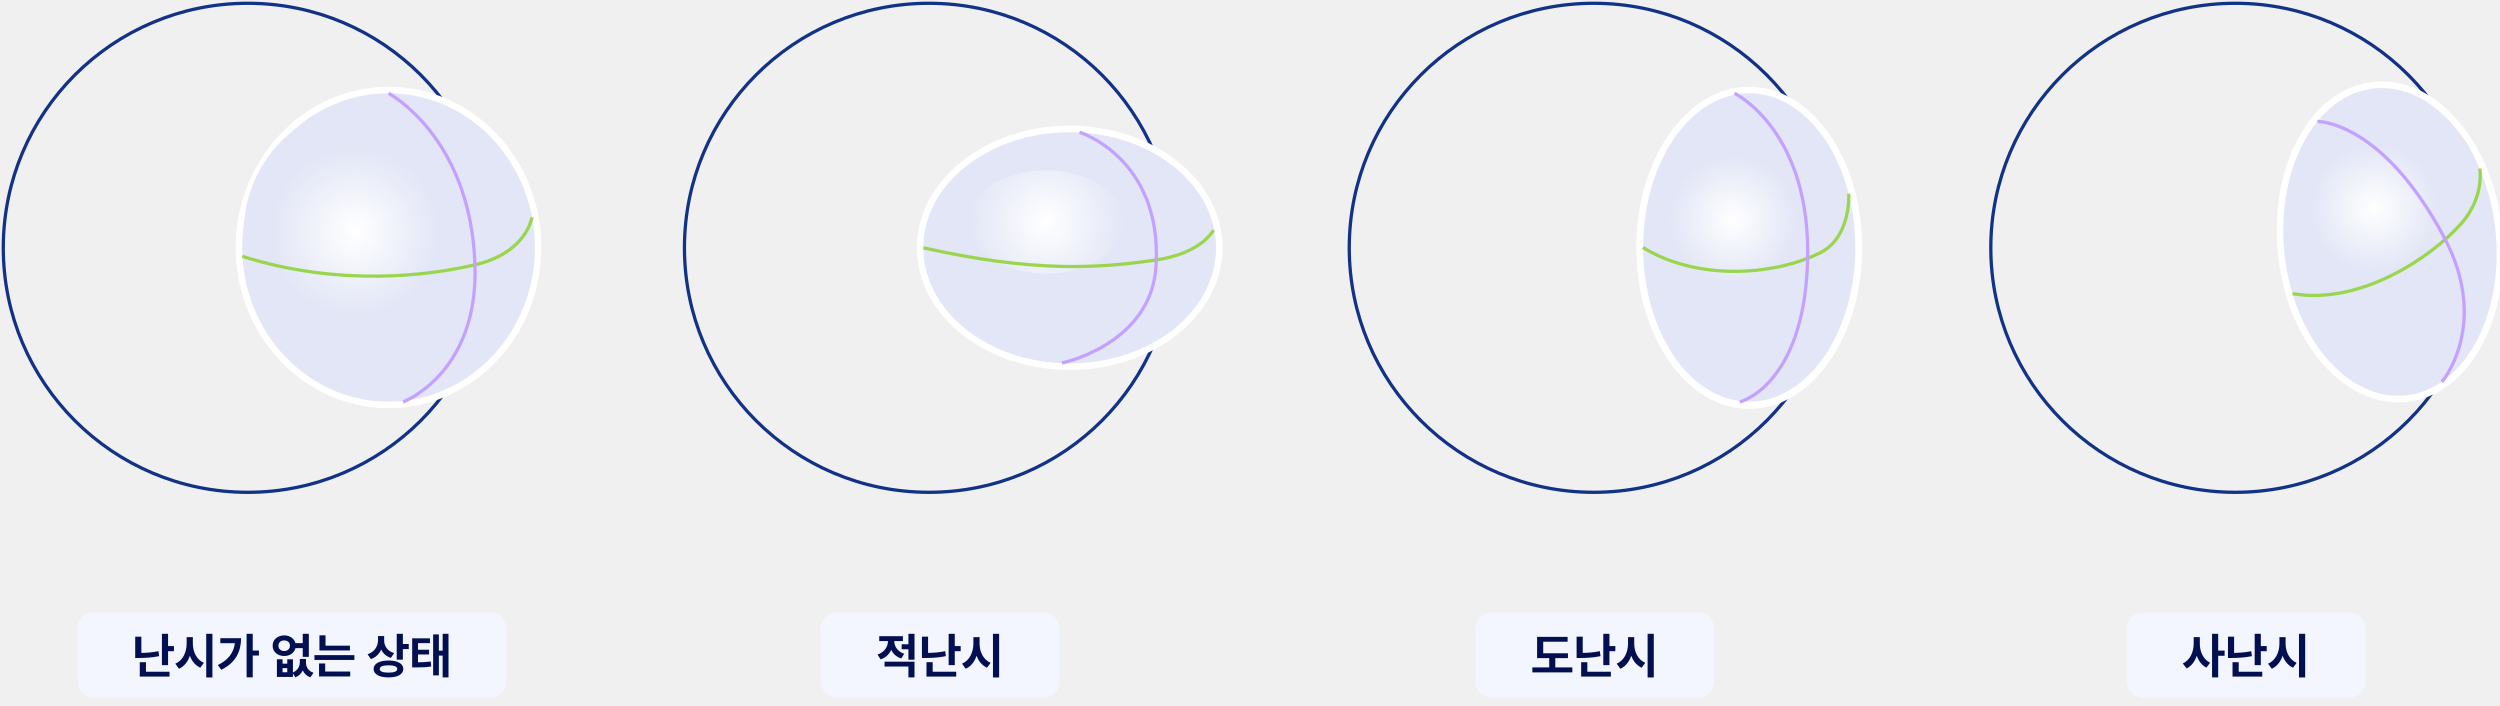
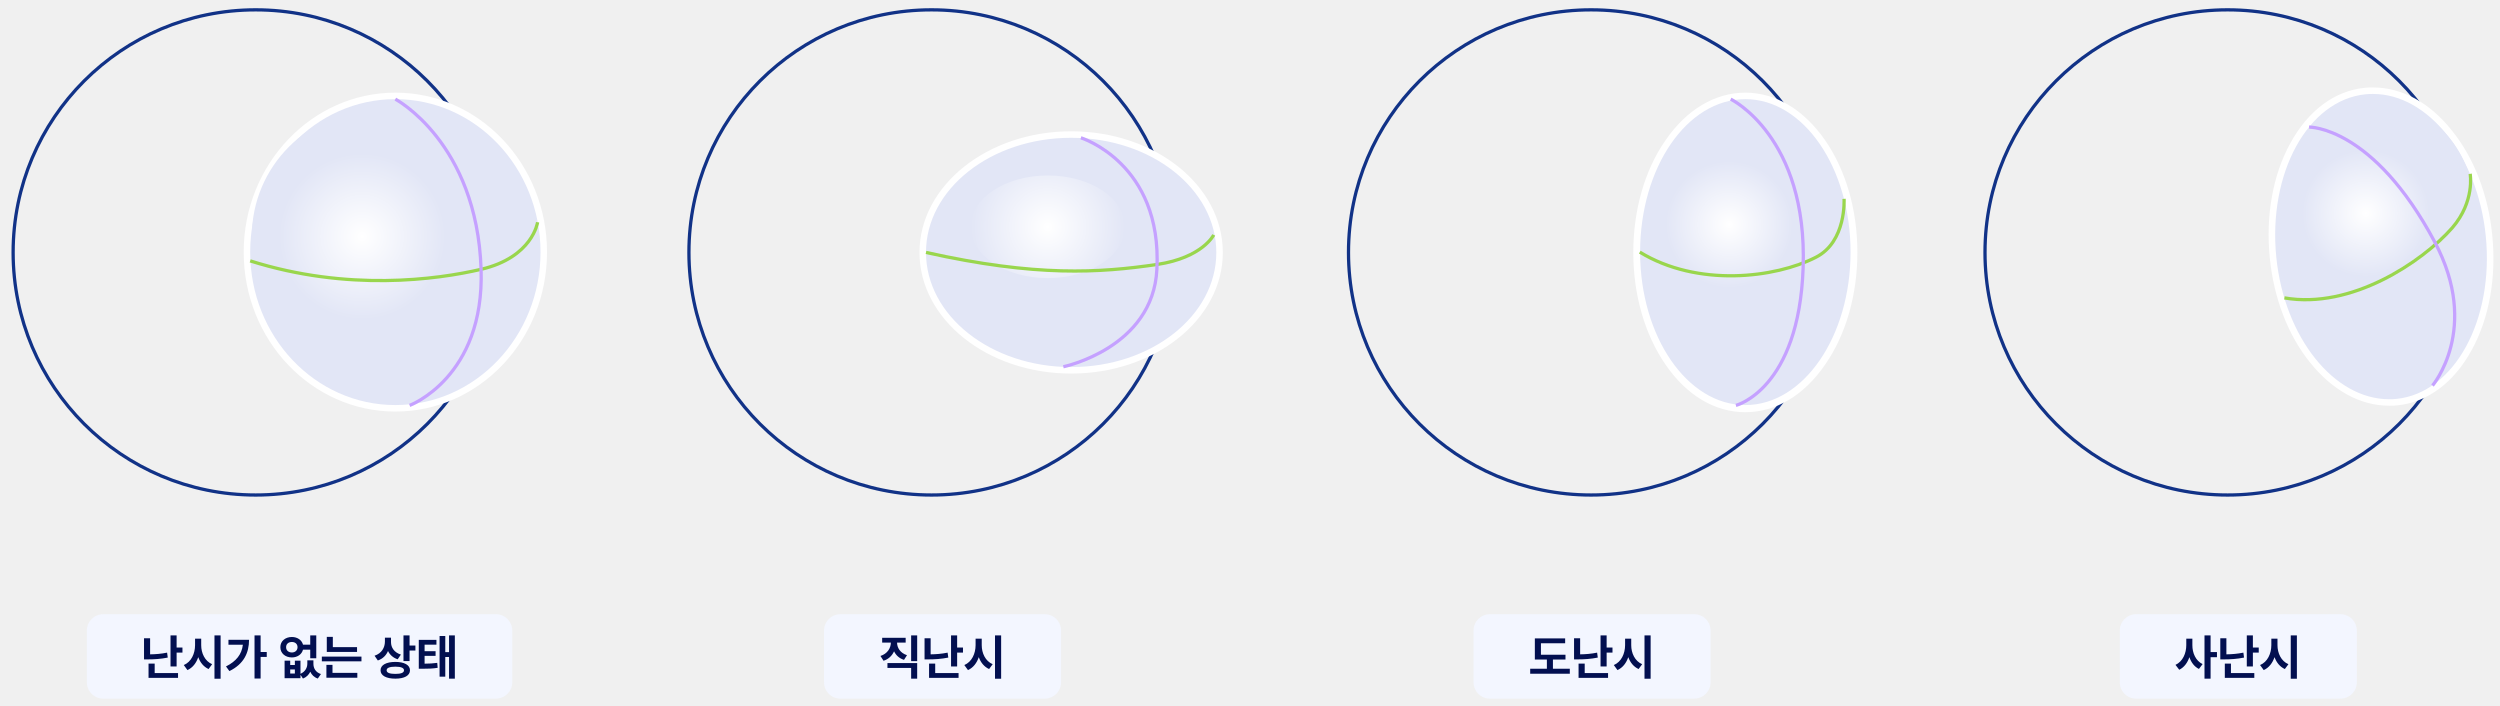
<svg xmlns="http://www.w3.org/2000/svg" width="762px" height="215px" viewBox="0 0 762 215" version="1.1">
  <defs>
    <radialGradient cx="49.96%" cy="49.94%" fx="49.96%" fy="49.94%" r="50.072%" gradientTransform="translate(0.499597,0.499396),scale(1,0.871345),rotate(180),translate(-0.499597,-0.499396)" id="radialGradient-1">
      <stop stop-color="#E2E6F6" offset="0%" />
      <stop stop-color="#E2E6F6" offset="58.12%" />
      <stop stop-color="#E2E6F6" offset="100%" />
    </radialGradient>
    <radialGradient cx="49.847%" cy="49.908%" fx="49.847%" fy="49.908%" r="49.977%" gradientTransform="translate(0.498469,0.499082),scale(1,0.871111),rotate(180),translate(-0.498469,-0.499082)" id="radialGradient-2">
      <stop stop-color="#FFFFFF" offset="0%" />
      <stop stop-color="#FFFFFF" stop-opacity="0" offset="100%" />
    </radialGradient>
    <radialGradient cx="49.953%" cy="50.021%" fx="49.953%" fy="50.021%" r="50.072%" gradientTransform="translate(0.49953,0.500211),scale(1,0.871345),rotate(180),translate(-0.49953,-0.500211)" id="radialGradient-3">
      <stop stop-color="#E2E6F6" offset="0%" />
      <stop stop-color="#E2E6F6" offset="58.12%" />
      <stop stop-color="#E2E6F6" offset="100%" />
    </radialGradient>
    <radialGradient cx="49.837%" cy="50.032%" fx="49.837%" fy="50.032%" r="49.977%" gradientTransform="translate(0.498367,0.50032),scale(1,0.871111),rotate(180),translate(-0.498367,-0.50032)" id="radialGradient-4">
      <stop stop-color="#FFFFFF" offset="0%" />
      <stop stop-color="#FFFFFF" stop-opacity="0" offset="100%" />
    </radialGradient>
    <radialGradient cx="49.972%" cy="50.07%" fx="49.972%" fy="50.07%" r="75.226%" gradientTransform="translate(0.499725,0.500697),scale(0.663912,1),rotate(180),translate(-0.499725,-0.500697)" id="radialGradient-5">
      <stop stop-color="#E2E6F6" offset="0%" />
      <stop stop-color="#E2E6F6" offset="58.12%" />
      <stop stop-color="#E2E6F6" offset="100%" />
    </radialGradient>
    <radialGradient cx="49.994%" cy="50.106%" fx="49.994%" fy="50.106%" r="75.327%" gradientTransform="translate(0.499937,0.501063),scale(0.663866,1),rotate(180),translate(-0.499937,-0.501063)" id="radialGradient-6">
      <stop stop-color="#FFFFFF" offset="0%" />
      <stop stop-color="#FFFFFF" stop-opacity="0" offset="100%" />
    </radialGradient>
    <radialGradient cx="50.059%" cy="49.999%" fx="50.059%" fy="49.999%" r="50.062%" id="radialGradient-7">
      <stop stop-color="#E2E6F6" offset="0%" />
      <stop stop-color="#E2E6F6" offset="58.12%" />
      <stop stop-color="#E2E6F6" offset="100%" />
    </radialGradient>
    <radialGradient cx="49.965%" cy="49.998%" fx="49.965%" fy="49.998%" r="50%" id="radialGradient-8">
      <stop stop-color="#FFFFFF" offset="0%" />
      <stop stop-color="#FFFFFF" stop-opacity="0" offset="100%" />
    </radialGradient>
  </defs>
  <g id="Artboard" stroke="none" stroke-width="1" fill="none" fill-rule="evenodd">
-     <g id="F-13" transform="translate(1, 1)">
-       <rect id="Rectangle" fill="#F3F6FF" fill-rule="nonzero" x="22.648" y="185.67" width="130.697" height="25.94" rx="5" />
-       <path d="M42.085,193.064 L42.085,198.004 C43.7,197.982 45.453,197.858 47.302,197.478 L47.507,198.997 C45.344,199.436 43.269,199.553 41.354,199.553 L40.214,199.553 L40.214,193.064 L42.085,193.064 Z M50.225,192.187 L50.225,195.914 L52.023,195.914 L52.023,197.478 L50.225,197.478 L50.225,201.731 L48.354,201.731 L48.354,192.187 L50.225,192.187 Z M50.663,203.747 L50.663,205.238 L41.602,205.238 L41.602,200.839 L43.488,200.839 L43.488,203.747 L50.663,203.747 Z M57.781,195.183 C57.781,197.623 58.891,200.079 61.142,201.03 L60.046,202.52 C58.526,201.833 57.474,200.511 56.875,198.867 C56.268,200.656 55.179,202.103 53.557,202.841 L52.432,201.292 C54.756,200.313 55.881,197.77 55.895,195.183 L55.895,193.196 L57.781,193.196 L57.781,195.183 Z M63.744,192.173 L63.744,205.501 L61.858,205.501 L61.858,192.173 L63.744,192.173 Z M76.034,192.173 L76.034,197.273 L77.92,197.273 L77.92,198.808 L76.034,198.808 L76.034,205.442 L74.164,205.442 L74.164,192.173 L76.034,192.173 Z M72.483,193.532 C72.468,197.507 70.919,200.956 66.447,203.149 L65.395,201.716 C68.544,200.138 70.232,198.019 70.583,195.051 L66.155,195.051 L66.155,193.532 L72.483,193.532 Z M85.125,199.948 L85.125,201.278 L86.557,201.278 L86.557,199.948 L88.281,199.948 L88.281,203.982 C89.757,203.323 90.386,202.081 90.386,200.868 L90.386,199.845 L92.257,199.845 L92.257,200.868 C92.242,202.228 92.9,203.514 94.566,204.055 L93.601,205.442 C92.454,205.048 91.716,204.288 91.292,203.338 C90.846,204.259 90.116,205.026 89.041,205.442 L88.281,204.288 L88.281,205.326 L83.4,205.326 L83.4,199.948 L85.125,199.948 Z M85.125,203.908 L86.557,203.908 L86.557,202.652 L85.125,202.652 L85.125,203.908 Z M85.636,192.67 C87.331,192.67 88.683,193.612 89.056,195.022 L91.277,195.022 L91.277,192.173 L93.133,192.173 L93.133,199.217 L91.277,199.217 L91.277,196.557 L89.056,196.557 C88.698,197.997 87.339,198.953 85.636,198.953 C83.59,198.953 82.085,197.653 82.099,195.797 C82.085,193.97 83.59,192.67 85.636,192.67 Z M85.636,194.204 C84.599,194.204 83.853,194.818 83.868,195.797 C83.853,196.805 84.599,197.419 85.636,197.434 C86.645,197.419 87.375,196.805 87.375,195.797 C87.375,194.818 86.645,194.204 85.636,194.204 Z M105.659,195.797 L105.659,197.258 L96.363,197.258 L96.363,192.64 L98.219,192.64 L98.219,195.797 L105.659,195.797 Z M107.017,198.691 L107.017,200.153 L94.843,200.153 L94.843,198.691 L107.017,198.691 Z M105.746,203.689 L105.746,205.18 L96.246,205.18 L96.246,201.234 L98.117,201.234 L98.117,203.689 L105.746,203.689 Z M116.093,194.262 C116.093,195.87 117.028,197.419 119.132,198.077 L118.139,199.524 C116.729,199.056 115.742,198.15 115.173,196.981 C114.595,198.326 113.564,199.377 112.045,199.889 L111.036,198.428 C113.258,197.682 114.208,195.914 114.223,194.088 L114.223,192.874 L116.093,192.874 L116.093,194.262 Z M121.793,192.173 L121.793,195.286 L123.59,195.286 L123.59,196.834 L121.793,196.834 L121.793,200.065 L119.923,200.065 L119.923,192.173 L121.793,192.173 Z M117.437,200.327 C120.185,200.327 121.924,201.278 121.924,202.9 C121.924,204.536 120.185,205.472 117.437,205.472 C114.632,205.472 112.878,204.536 112.878,202.9 C112.878,201.278 114.632,200.327 117.437,200.327 Z M117.437,201.789 C115.683,201.789 114.734,202.169 114.749,202.9 C114.734,203.659 115.683,204.011 117.437,204.011 C119.162,204.011 120.083,203.659 120.083,202.9 C120.083,202.169 119.162,201.789 117.437,201.789 Z M130.05,193.561 L130.05,195.037 L126.411,195.037 L126.411,197.04 L129.787,197.04 L129.787,198.471 L126.411,198.471 L126.411,200.868 C127.909,200.854 128.998,200.802 130.299,200.619 L130.43,202.14 C128.896,202.388 127.58,202.432 125.563,202.432 L124.628,202.432 L124.628,193.561 L130.05,193.561 Z M135.706,192.173 L135.706,205.472 L133.923,205.472 L133.923,198.823 L132.768,198.823 L132.768,204.858 L131.015,204.858 L131.015,192.363 L132.768,192.363 L132.768,197.331 L133.923,197.331 L133.923,192.173 L135.706,192.173 Z" id="Shape" fill="#020F50" fill-rule="nonzero" />
-       <rect id="Rectangle" fill="#F3F6FF" fill-rule="nonzero" x="249.123" y="185.67" width="72.831" height="25.94" rx="5" />
-       <path d="M274.205,192.918 L274.205,194.394 L271.56,194.394 C271.574,195.965 272.51,197.573 274.614,198.267 L273.694,199.7 C272.218,199.232 271.209,198.267 270.64,197.069 C270.04,198.399 268.98,199.472 267.41,199.977 L266.459,198.5 C268.644,197.799 269.638,196.053 269.66,194.394 L266.986,194.394 L266.986,192.918 L274.205,192.918 Z M277.742,200.678 L277.742,205.472 L275.886,205.472 L275.886,202.169 L268.608,202.169 L268.608,200.678 L277.742,200.678 Z M277.742,192.173 L277.742,200.094 L275.886,200.094 L275.886,196.893 L273.825,196.893 L273.825,195.374 L275.886,195.374 L275.886,192.173 L277.742,192.173 Z M281.879,193.064 L281.879,198.004 C283.493,197.982 285.247,197.858 287.095,197.478 L287.3,198.997 C285.137,199.436 283.062,199.553 281.147,199.553 L280.008,199.553 L280.008,193.064 L281.879,193.064 Z M290.019,192.187 L290.019,195.914 L291.817,195.914 L291.817,197.478 L290.019,197.478 L290.019,201.731 L288.148,201.731 L288.148,192.187 L290.019,192.187 Z M290.457,203.747 L290.457,205.238 L281.396,205.238 L281.396,200.839 L283.281,200.839 L283.281,203.747 L290.457,203.747 Z M297.574,195.183 C297.574,197.623 298.685,200.079 300.935,201.03 L299.839,202.52 C298.319,201.833 297.267,200.511 296.668,198.867 C296.062,200.656 294.973,202.103 293.351,202.841 L292.226,201.292 C294.549,200.313 295.675,197.77 295.689,195.183 L295.689,193.196 L297.574,193.196 L297.574,195.183 Z M303.537,192.173 L303.537,205.501 L301.652,205.501 L301.652,192.173 L303.537,192.173 Z" id="Shape" fill="#020F50" fill-rule="nonzero" />
-       <rect id="Rectangle" fill="#F3F6FF" fill-rule="nonzero" x="448.661" y="185.67" width="72.831" height="25.94" rx="5" />
-       <path d="M476.915,198.12 L476.915,199.597 L473.057,199.597 L473.057,202.432 L478.245,202.432 L478.245,203.952 L466.071,203.952 L466.071,202.432 L471.2,202.432 L471.2,199.597 L467.503,199.597 L467.503,193.108 L476.812,193.108 L476.812,194.598 L469.373,194.598 L469.373,198.12 L476.915,198.12 Z M481.417,193.064 L481.417,198.004 C483.031,197.982 484.785,197.858 486.633,197.478 L486.838,198.997 C484.675,199.436 482.6,199.553 480.685,199.553 L479.546,199.553 L479.546,193.064 L481.417,193.064 Z M489.557,192.187 L489.557,195.914 L491.355,195.914 L491.355,197.478 L489.557,197.478 L489.557,201.731 L487.686,201.731 L487.686,192.187 L489.557,192.187 Z M489.995,203.747 L489.995,205.238 L480.934,205.238 L480.934,200.839 L482.819,200.839 L482.819,203.747 L489.995,203.747 Z M497.112,195.183 C497.112,197.623 498.223,200.079 500.473,201.03 L499.377,202.52 C497.857,201.833 496.805,200.511 496.206,198.867 C495.6,200.656 494.511,202.103 492.889,202.841 L491.764,201.292 C494.087,200.313 495.213,197.77 495.227,195.183 L495.227,193.196 L497.112,193.196 L497.112,195.183 Z M503.075,192.173 L503.075,205.501 L501.19,205.501 L501.19,192.173 L503.075,192.173 Z" id="Shape" fill="#020F50" fill-rule="nonzero" />
-       <rect id="Rectangle" fill="#F3F6FF" fill-rule="nonzero" x="647.202" y="185.67" width="72.831" height="25.94" rx="5" />
-       <path d="M669.507,195.183 C669.492,197.566 670.516,199.977 672.649,201 L671.523,202.49 C670.099,201.789 669.142,200.474 668.586,198.867 C668.009,200.591 666.979,202.001 665.473,202.739 L664.319,201.234 C666.57,200.196 667.636,197.653 667.636,195.183 L667.636,193.196 L669.507,193.196 L669.507,195.183 Z M675.104,192.173 L675.104,197.302 L677.063,197.302 L677.063,198.881 L675.104,198.881 L675.104,205.472 L673.233,205.472 L673.233,192.173 L675.104,192.173 Z M679.957,193.064 L679.957,198.004 C681.571,197.982 683.325,197.858 685.174,197.478 L685.378,198.997 C683.215,199.436 681.14,199.553 679.226,199.553 L678.086,199.553 L678.086,193.064 L679.957,193.064 Z M688.097,192.187 L688.097,195.914 L689.895,195.914 L689.895,197.478 L688.097,197.478 L688.097,201.731 L686.226,201.731 L686.226,192.187 L688.097,192.187 Z M688.535,203.747 L688.535,205.238 L679.474,205.238 L679.474,200.839 L681.36,200.839 L681.36,203.747 L688.535,203.747 Z M695.653,195.183 C695.653,197.623 696.763,200.079 699.014,201.03 L697.917,202.52 C696.398,201.833 695.345,200.511 694.747,198.867 C694.14,200.656 693.052,202.103 691.429,202.841 L690.304,201.292 C692.628,200.313 693.753,197.77 693.767,195.183 L693.767,193.196 L695.653,193.196 L695.653,195.183 Z M701.616,192.173 L701.616,205.501 L699.73,205.501 L699.73,192.173 L701.616,192.173 Z" id="Shape" fill="#020F50" fill-rule="nonzero" />
+     <g id="F-13" transform="translate(4, 3)">
+       <rect id="Rectangle" fill="#F3F6FF" fill-rule="nonzero" x="22.469" y="184.208" width="129.668" height="25.736" rx="5" />
+       <path d="M41.753,191.544 L41.753,196.444 C43.356,196.423 45.095,196.3 46.93,195.923 L47.133,197.43 C44.987,197.866 42.928,197.982 41.028,197.982 L39.897,197.982 L39.897,191.544 L41.753,191.544 Z M49.83,190.674 L49.83,194.372 L51.613,194.372 L51.613,195.923 L49.83,195.923 L49.83,200.142 L47.974,200.142 L47.974,190.674 L49.83,190.674 Z M50.265,202.143 L50.265,203.622 L41.275,203.622 L41.275,199.258 L43.145,199.258 L43.145,202.143 L50.265,202.143 Z M57.326,193.646 C57.326,196.067 58.428,198.503 60.661,199.447 L59.573,200.925 C58.065,200.243 57.021,198.932 56.427,197.301 C55.825,199.076 54.745,200.512 53.135,201.244 L52.019,199.707 C54.324,198.736 55.441,196.213 55.455,193.646 L55.455,191.674 L57.326,191.674 L57.326,193.646 Z M63.242,190.66 L63.242,203.883 L61.371,203.883 L61.371,190.66 L63.242,190.66 Z M75.436,190.66 L75.436,195.72 L77.306,195.72 L77.306,197.242 L75.436,197.242 L75.436,203.825 L73.58,203.825 L73.58,190.66 L75.436,190.66 Z M71.912,192.008 C71.898,195.952 70.361,199.373 65.924,201.549 L64.88,200.128 C68.005,198.562 69.679,196.459 70.027,193.516 L65.634,193.516 L65.634,192.008 L71.912,192.008 Z M84.454,198.374 L84.454,199.693 L85.875,199.693 L85.875,198.374 L87.586,198.374 L87.586,202.376 C89.051,201.722 89.674,200.49 89.674,199.286 L89.674,198.272 L91.53,198.272 L91.53,199.286 C91.516,200.635 92.168,201.911 93.821,202.448 L92.864,203.825 C91.726,203.434 90.994,202.679 90.573,201.737 C90.131,202.651 89.406,203.412 88.34,203.825 L87.586,202.679 L87.586,203.709 L82.744,203.709 L82.744,198.374 L84.454,198.374 Z M84.454,202.302 L85.875,202.302 L85.875,201.056 L84.454,201.056 L84.454,202.302 Z M84.962,191.153 C86.644,191.153 87.985,192.087 88.355,193.487 L90.559,193.487 L90.559,190.66 L92.4,190.66 L92.4,197.648 L90.559,197.648 L90.559,195.009 L88.355,195.009 C88,196.438 86.651,197.387 84.962,197.387 C82.932,197.387 81.439,196.097 81.453,194.255 C81.439,192.443 82.932,191.153 84.962,191.153 Z M84.962,192.675 C83.932,192.675 83.193,193.284 83.207,194.255 C83.193,195.256 83.932,195.864 84.962,195.879 C85.962,195.864 86.687,195.256 86.687,194.255 C86.687,193.284 85.962,192.675 84.962,192.675 Z M104.827,194.255 L104.827,195.705 L95.605,195.705 L95.605,191.123 L97.446,191.123 L97.446,194.255 L104.827,194.255 Z M106.175,197.126 L106.175,198.577 L94.097,198.577 L94.097,197.126 L106.175,197.126 Z M104.914,202.086 L104.914,203.564 L95.489,203.564 L95.489,199.65 L97.344,199.65 L97.344,202.086 L104.914,202.086 Z M115.179,192.733 C115.179,194.328 116.107,195.864 118.194,196.518 L117.208,197.953 C115.81,197.489 114.831,196.59 114.266,195.43 C113.693,196.764 112.67,197.807 111.163,198.315 L110.162,196.865 C112.366,196.126 113.308,194.372 113.323,192.559 L113.323,191.356 L115.179,191.356 L115.179,192.733 Z M120.834,190.66 L120.834,193.748 L122.617,193.748 L122.617,195.284 L120.834,195.284 L120.834,198.489 L118.978,198.489 L118.978,190.66 L120.834,190.66 Z M116.513,198.75 C119.239,198.75 120.964,199.693 120.964,201.303 C120.964,202.926 119.239,203.854 116.513,203.854 C113.729,203.854 111.989,202.926 111.989,201.303 C111.989,199.693 113.729,198.75 116.513,198.75 Z M116.513,200.2 C114.772,200.2 113.83,200.577 113.845,201.303 C113.83,202.056 114.772,202.404 116.513,202.404 C118.224,202.404 119.138,202.056 119.138,201.303 C119.138,200.577 118.224,200.2 116.513,200.2 Z M129.026,192.037 L129.026,193.502 L125.415,193.502 L125.415,195.488 L128.765,195.488 L128.765,196.909 L125.415,196.909 L125.415,199.286 C126.902,199.272 127.982,199.221 129.273,199.04 L129.403,200.548 C127.881,200.795 126.575,200.838 124.575,200.838 L123.646,200.838 L123.646,192.037 L129.026,192.037 Z M134.637,190.66 L134.637,203.854 L132.869,203.854 L132.869,197.257 L131.722,197.257 L131.722,203.245 L129.983,203.245 L129.983,190.848 L131.722,190.848 L131.722,195.777 L132.869,195.777 L132.869,190.66 L134.637,190.66 Z" id="Shape" fill="#020F50" fill-rule="nonzero" />
+       <rect id="Rectangle" fill="#F3F6FF" fill-rule="nonzero" x="247.162" y="184.208" width="72.258" height="25.736" rx="5" />
+       <path d="M272.046,191.399 L272.046,192.863 L269.422,192.863 C269.436,194.422 270.364,196.017 272.452,196.706 L271.538,198.127 C270.074,197.663 269.074,196.706 268.509,195.517 C267.914,196.836 266.862,197.901 265.304,198.402 L264.361,196.937 C266.529,196.242 267.515,194.509 267.537,192.863 L264.884,192.863 L264.884,191.399 L272.046,191.399 Z M275.555,199.098 L275.555,203.854 L273.714,203.854 L273.714,200.577 L266.493,200.577 L266.493,199.098 L275.555,199.098 Z M275.555,190.66 L275.555,198.518 L273.714,198.518 L273.714,190.66 L275.555,190.66 Z M279.659,191.544 L279.659,196.444 C281.261,196.423 283.001,196.3 284.835,195.923 L285.038,197.43 C282.892,197.866 280.833,197.982 278.933,197.982 L277.803,197.982 L277.803,191.544 L279.659,191.544 Z M287.735,190.674 L287.735,194.372 L289.519,194.372 L289.519,195.923 L287.735,195.923 L287.735,200.142 L285.879,200.142 L285.879,190.674 L287.735,190.674 Z M288.17,202.143 L288.17,203.622 L279.18,203.622 L279.18,199.258 L281.051,199.258 L281.051,202.143 L288.17,202.143 Z M295.231,193.646 C295.231,196.067 296.333,198.503 298.566,199.447 L297.478,200.925 C295.971,200.243 294.926,198.932 294.332,197.301 C293.731,199.076 292.651,200.512 291.041,201.244 L289.925,199.707 C292.23,198.736 293.346,196.213 293.36,193.646 L293.36,191.674 L295.231,191.674 L295.231,193.646 Z M301.147,190.66 L301.147,203.883 L299.277,203.883 L299.277,190.66 L301.147,190.66 Z" id="Shape" fill="#020F50" fill-rule="nonzero" />
+       <rect id="Rectangle" fill="#F3F6FF" fill-rule="nonzero" x="445.129" y="184.208" width="72.258" height="25.736" rx="5" />
+       <path d="M473.16,196.56 L473.16,198.025 L469.332,198.025 L469.332,200.838 L474.479,200.838 L474.479,202.346 L462.401,202.346 L462.401,200.838 L467.49,200.838 L467.49,198.025 L463.822,198.025 L463.822,191.587 L473.058,191.587 L473.058,193.066 L465.678,193.066 L465.678,196.56 L473.16,196.56 Z M477.626,191.544 L477.626,196.444 C479.227,196.423 480.968,196.3 482.802,195.923 L483.005,197.43 C480.859,197.866 478.8,197.982 476.9,197.982 L475.77,197.982 L475.77,191.544 L477.626,191.544 Z M485.702,190.674 L485.702,194.372 L487.486,194.372 L487.486,195.923 L485.702,195.923 L485.702,200.142 L483.846,200.142 L483.846,190.674 L485.702,190.674 Z M486.136,202.143 L486.136,203.622 L477.147,203.622 L477.147,199.258 L479.018,199.258 L479.018,202.143 L486.136,202.143 Z M493.198,193.646 C493.198,196.067 494.3,198.503 496.533,199.447 L495.445,200.925 C493.937,200.243 492.893,198.932 492.299,197.301 C491.697,199.076 490.617,200.512 489.008,201.244 L487.891,199.707 C490.197,198.736 491.313,196.213 491.327,193.646 L491.327,191.674 L493.198,191.674 L493.198,193.646 Z M499.114,190.66 L499.114,203.883 L497.243,203.883 L497.243,190.66 L499.114,190.66 Z" id="Shape" fill="#020F50" fill-rule="nonzero" />
+       <rect id="Rectangle" fill="#F3F6FF" fill-rule="nonzero" x="642.106" y="184.208" width="72.258" height="25.736" rx="5" />
+       <path d="M664.235,193.646 C664.221,196.01 665.236,198.402 667.352,199.417 L666.236,200.896 C664.822,200.2 663.873,198.895 663.322,197.301 C662.749,199.011 661.727,200.411 660.233,201.142 L659.088,199.65 C661.321,198.62 662.379,196.097 662.379,193.646 L662.379,191.674 L664.235,191.674 L664.235,193.646 Z M669.788,190.66 L669.788,195.749 L671.731,195.749 L671.731,197.315 L669.788,197.315 L669.788,203.854 L667.932,203.854 L667.932,190.66 L669.788,190.66 Z M674.603,191.544 L674.603,196.444 C676.204,196.423 677.945,196.3 679.779,195.923 L679.982,197.43 C677.836,197.866 675.777,197.982 673.877,197.982 L672.747,197.982 L672.747,191.544 L674.603,191.544 Z M682.679,190.674 L682.679,194.372 L684.463,194.372 L684.463,195.923 L682.679,195.923 L682.679,200.142 L680.823,200.142 L680.823,190.674 L682.679,190.674 Z M683.113,202.143 L683.113,203.622 L674.124,203.622 L674.124,199.258 L675.995,199.258 L675.995,202.143 L683.113,202.143 Z M690.175,193.646 C690.175,196.067 691.277,198.503 693.51,199.447 L692.422,200.925 C690.914,200.243 689.87,198.932 689.276,197.301 C688.674,199.076 687.594,200.512 685.985,201.244 L684.868,199.707 C687.174,198.736 688.29,196.213 688.304,193.646 L688.304,191.674 L690.175,191.674 L690.175,193.646 Z M696.091,190.66 L696.091,203.883 L694.22,203.883 L694.22,190.66 L696.091,190.66 Z" id="Shape" fill="#020F50" fill-rule="nonzero" />
      <g id="Group">
-         <path d="M680.325,149.055 C721.486,149.055 754.852,115.688 754.852,74.527 C754.852,33.367 721.486,2.21531686e-15 680.325,2.21531686e-15 C639.164,2.21531686e-15 605.798,33.367 605.798,74.527 C605.798,115.688 639.164,149.055 680.325,149.055 Z" id="Path" stroke="#113287" />
-         <path d="M729.91,120.621 C712.451,120.621 696.787,101.066 694.293,76.124 C691.599,49.785 704.369,26.838 722.627,24.942 C723.425,24.842 724.223,24.842 725.022,24.842 C742.481,24.842 758.145,44.397 760.639,69.34 C763.333,95.678 750.562,118.625 732.305,120.521 C731.507,120.621 730.708,120.621 729.91,120.621 Z" id="Path" fill="#E2E6F6" fill-rule="nonzero" />
-         <path d="M725.022,25.84 C741.882,25.84 757.147,44.796 759.641,69.439 C762.235,95.279 749.964,117.727 732.205,119.523 C731.407,119.623 730.708,119.623 729.91,119.623 C713.049,119.623 697.785,100.667 695.29,76.024 C692.696,50.184 704.968,27.736 722.727,25.94 C723.525,25.84 724.323,25.84 725.022,25.84 Z M725.022,23.845 C724.223,23.845 723.325,23.845 722.527,23.945 C713.249,24.842 705.068,30.928 699.58,41.005 C694.193,50.782 691.998,63.353 693.295,76.224 C694.492,88.495 698.882,99.969 705.666,108.349 C712.55,116.929 721.131,121.618 729.91,121.618 C730.708,121.618 731.606,121.618 732.404,121.519 C741.683,120.621 749.864,114.535 755.351,104.458 C760.739,94.681 762.934,82.11 761.637,69.24 C760.44,56.968 756.05,45.495 749.265,37.114 C742.481,28.534 733.901,23.845 725.022,23.845 Z" id="Shape" fill="#FFFFFF" fill-rule="nonzero" />
-         <path d="M726.718,96.676 C743.138,96.676 756.449,81.4 756.449,62.555 C756.449,43.711 743.138,28.434 726.718,28.434 C710.298,28.434 696.986,43.711 696.986,62.555 C696.986,81.4 710.298,96.676 726.718,96.676 Z" id="Path" fill="url(#radialGradient-1)" fill-rule="nonzero" />
-         <path d="M722.827,85.003 C733.627,85.003 742.381,74.953 742.381,62.555 C742.381,50.157 733.627,40.107 722.827,40.107 C712.027,40.107 703.272,50.157 703.272,62.555 C703.272,74.953 712.027,85.003 722.827,85.003 Z" id="Path" fill="url(#radialGradient-2)" fill-rule="nonzero" />
-         <path d="M754.852,50.383 C754.852,50.383 756.349,58.864 749.365,66.945 C740.087,77.52 718.237,92.087 697.785,88.495" id="Path" stroke="#99D64D" />
-         <path d="M705.367,36.017 C705.367,36.017 725.022,35.717 743.978,71.335 C758.145,97.973 743.279,115.433 743.279,115.433" id="Path" stroke="#C5A1FF" />
-         <path d="M484.778,149.055 C525.938,149.055 559.305,115.688 559.305,74.527 C559.305,33.367 525.938,2.21531686e-15 484.778,2.21531686e-15 C443.617,2.21531686e-15 410.25,33.367 410.25,74.527 C410.25,115.688 443.617,149.055 484.778,149.055 Z" id="Path" stroke="#113287" />
-         <path d="M532.168,122.516 C513.811,122.516 498.845,100.966 498.845,74.527 C498.845,48.089 513.811,26.539 532.168,26.539 C550.526,26.539 565.491,48.089 565.491,74.527 C565.491,100.966 550.526,122.516 532.168,122.516 Z" id="Path" fill="#E2E6F6" fill-rule="nonzero" />
-         <path d="M532.168,27.436 C550.027,27.436 564.493,48.488 564.493,74.428 C564.493,100.368 550.027,121.419 532.168,121.419 C514.309,121.419 499.843,100.368 499.843,74.428 C499.843,48.488 514.21,27.436 532.168,27.436 Z M532.168,25.441 C522.89,25.441 514.11,30.629 507.625,40.107 C501.24,49.286 497.748,61.557 497.748,74.527 C497.748,87.497 501.24,99.669 507.625,108.948 C514.11,118.426 522.79,123.614 532.168,123.614 C541.546,123.614 550.226,118.426 556.711,108.948 C563.096,99.769 566.588,87.497 566.588,74.527 C566.588,61.557 563.096,49.386 556.711,40.107 C550.126,30.629 541.447,25.441 532.168,25.441 Z" id="Shape" fill="#FFFFFF" fill-rule="nonzero" />
-         <path d="M531.17,100.068 C547.59,100.068 560.902,84.792 560.902,65.947 C560.902,47.103 547.59,31.826 531.17,31.826 C514.75,31.826 501.439,47.103 501.439,65.947 C501.439,84.792 514.75,100.068 531.17,100.068 Z" id="Path" fill="url(#radialGradient-3)" fill-rule="nonzero" />
-         <path d="M527.279,88.395 C538.079,88.395 546.834,78.345 546.834,65.947 C546.834,53.55 538.079,43.499 527.279,43.499 C516.479,43.499 507.725,53.55 507.725,65.947 C507.725,78.345 516.479,88.395 527.279,88.395 Z" id="Path" fill="url(#radialGradient-4)" fill-rule="nonzero" />
-         <path d="M562.498,58.066 C562.498,58.066 563.296,71.235 553.818,76.024 C541.347,82.409 517.502,85.302 499.743,74.428" id="Path" stroke="#99D64D" />
-         <path d="M527.678,27.436 C527.678,27.436 551.324,38.91 549.927,79.217 C548.63,116.63 529.275,121.519 529.275,121.519" id="Path" stroke="#C5A1FF" />
-         <path d="M282.147,149.055 C323.308,149.055 356.674,115.688 356.674,74.527 C356.674,33.367 323.308,2.21531686e-15 282.147,2.21531686e-15 C240.986,2.21531686e-15 207.619,33.367 207.619,74.527 C207.619,115.688 240.986,149.055 282.147,149.055 Z" id="Path" stroke="#113287" />
-         <path d="M325.048,110.744 C350.228,110.744 370.642,94.529 370.642,74.527 C370.642,54.526 350.228,38.311 325.048,38.311 C299.867,38.311 279.453,54.526 279.453,74.527 C279.453,94.529 299.867,110.744 325.048,110.744 Z" id="Path" fill="#E2E6F6" fill-rule="nonzero" />
-         <path d="M325.048,39.309 C349.691,39.309 369.644,55.072 369.644,74.527 C369.644,93.982 349.691,109.746 325.048,109.746 C300.405,109.746 280.451,93.982 280.451,74.527 C280.451,55.072 300.405,39.309 325.048,39.309 Z M325.048,37.314 C299.407,37.314 278.455,53.975 278.455,74.527 C278.455,95.08 299.307,111.741 325.048,111.741 C350.788,111.741 371.64,95.08 371.64,74.527 C371.64,53.975 350.788,37.314 325.048,37.314 Z" id="Shape" fill="#FFFFFF" fill-rule="nonzero" />
-         <path d="M322.653,90.69 C342.655,90.69 358.869,79.925 358.869,66.646 C358.869,53.366 342.655,42.601 322.653,42.601 C302.651,42.601 286.437,53.366 286.437,66.646 C286.437,79.925 302.651,90.69 322.653,90.69 Z" id="Path" fill="url(#radialGradient-5)" fill-rule="nonzero" />
-         <path d="M317.864,82.409 C330.978,82.409 341.609,75.352 341.609,66.646 C341.609,57.94 330.978,50.882 317.864,50.882 C304.751,50.882 294.119,57.94 294.119,66.646 C294.119,75.352 304.751,82.409 317.864,82.409 Z" id="Path" fill="url(#radialGradient-6)" fill-rule="nonzero" />
-         <path d="M368.846,69.14 C368.846,69.14 365.454,76.124 351.486,78.219 C333.728,80.813 314.372,82.11 280.451,74.527" id="Path" stroke="#99D64D" />
-         <path d="M328.041,39.309 C328.041,39.309 353.083,47.091 351.387,79.716 C350.189,103.959 322.653,109.646 322.653,109.646" id="Path" stroke="#C5A1FF" />
-         <path d="M74.527,149.055 C115.687,149.055 149.055,115.688 149.055,74.527 C149.055,33.367 115.687,2.21531686e-15 74.527,2.21531686e-15 C33.367,2.21531686e-15 7.86437484e-15,33.367 7.86437484e-15,74.527 C7.86437484e-15,115.688 33.367,149.055 74.527,149.055 Z" id="Path" stroke="#113287" />
-         <path d="M117.428,122.516 C142.609,122.516 163.023,101.031 163.023,74.527 C163.023,48.024 142.609,26.539 117.428,26.539 C92.247,26.539 71.834,48.024 71.834,74.527 C71.834,101.031 92.247,122.516 117.428,122.516 Z" id="Path" fill="#E2E6F6" fill-rule="nonzero" />
-         <path d="M117.428,27.436 C142.071,27.436 162.025,48.488 162.025,74.428 C162.025,100.368 142.071,121.419 117.428,121.419 C92.785,121.419 72.831,100.368 72.831,74.428 C72.831,48.488 92.785,27.436 117.428,27.436 Z M117.428,25.441 C91.787,25.441 70.836,47.39 70.836,74.428 C70.836,101.465 91.688,123.414 117.428,123.414 C143.169,123.414 164.02,101.465 164.02,74.428 C164.02,47.39 143.169,25.441 117.428,25.441 Z" id="Shape" fill="#FFFFFF" fill-rule="nonzero" />
-         <path d="M112.34,108.648 C133.884,108.648 151.35,91.183 151.35,69.639 C151.35,48.094 133.884,30.629 112.34,30.629 C90.795,30.629 73.33,48.094 73.33,69.639 C73.33,91.183 90.795,108.648 112.34,108.648 Z" id="Path" fill="url(#radialGradient-7)" fill-rule="nonzero" />
-         <path d="M107.252,95.279 C121.412,95.279 132.893,83.8 132.893,69.639 C132.893,55.478 121.412,43.998 107.252,43.998 C93.091,43.998 81.611,55.478 81.611,69.639 C81.611,83.8 93.091,95.279 107.252,95.279 Z" id="Path" fill="url(#radialGradient-8)" fill-rule="nonzero" />
-         <path d="M161.127,65.249 C161.127,65.249 159.631,76.024 143.767,79.715 C130.099,82.908 102.762,86.599 72.831,77.121" id="Path" stroke="#99D64D" />
-         <path d="M117.428,27.436 C117.428,27.436 142.47,40.706 143.767,79.715 C144.865,112.938 121.818,121.519 121.818,121.519" id="Path" stroke="#C5A1FF" />
+         <path d="M674.968,147.881 C715.805,147.881 748.909,114.777 748.909,73.941 C748.909,33.104 715.805,2.19787342e-15 674.968,2.19787342e-15 C634.132,2.19787342e-15 601.028,33.104 601.028,73.941 C601.028,114.777 634.132,147.881 674.968,147.881 Z" id="Path" stroke="#113287" />
+         <path d="M724.163,119.671 C706.841,119.671 691.3,100.27 688.826,75.524 C686.153,49.393 698.823,26.627 716.937,24.746 C717.729,24.647 718.521,24.647 719.313,24.647 C736.635,24.647 752.175,44.048 754.65,68.794 C757.322,94.925 744.652,117.691 726.538,119.572 C725.747,119.671 724.955,119.671 724.163,119.671 Z" id="Path" fill="#E2E6F6" fill-rule="nonzero" />
+         <path d="M719.313,25.637 C736.041,25.637 751.185,44.444 753.66,68.892 C756.234,94.529 744.059,116.8 726.44,118.582 C725.648,118.681 724.955,118.681 724.163,118.681 C707.435,118.681 692.29,99.874 689.816,75.425 C687.242,49.789 699.417,27.517 717.036,25.736 C717.828,25.637 718.62,25.637 719.313,25.637 Z M719.313,23.657 C718.521,23.657 717.63,23.657 716.838,23.756 C707.633,24.647 699.516,30.685 694.072,40.682 C688.727,50.383 686.549,62.855 687.836,75.623 C689.024,87.798 693.379,99.181 700.11,107.496 C706.94,116.009 715.452,120.661 724.163,120.661 C724.955,120.661 725.846,120.661 726.637,120.562 C735.843,119.671 743.96,113.633 749.404,103.636 C754.749,93.935 756.926,81.463 755.64,68.695 C754.452,56.52 750.097,45.136 743.366,36.822 C736.635,28.309 728.122,23.657 719.313,23.657 Z" id="Shape" fill="#FFFFFF" fill-rule="nonzero" />
+         <path d="M720.995,95.915 C737.286,95.915 750.492,80.759 750.492,62.063 C750.492,43.366 737.286,28.21 720.995,28.21 C704.705,28.21 691.498,43.366 691.498,62.063 C691.498,80.759 704.705,95.915 720.995,95.915 Z" id="Path" fill="url(#radialGradient-1)" fill-rule="nonzero" />
+         <path d="M717.135,84.334 C727.85,84.334 736.536,74.363 736.536,62.063 C736.536,49.763 727.85,39.791 717.135,39.791 C706.42,39.791 697.734,49.763 697.734,62.063 C697.734,74.363 706.42,84.334 717.135,84.334 Z" id="Path" fill="url(#radialGradient-2)" fill-rule="nonzero" />
+         <path d="M748.909,49.987 C748.909,49.987 750.393,58.4 743.465,66.418 C734.259,76.91 712.582,91.362 692.29,87.798" id="Path" stroke="#99D64D" />
+         <path d="M699.813,35.733 C699.813,35.733 719.313,35.436 738.12,70.773 C752.175,97.202 737.427,114.524 737.427,114.524" id="Path" stroke="#C5A1FF" />
+         <path d="M480.961,147.881 C521.797,147.881 554.901,114.777 554.901,73.941 C554.901,33.104 521.797,2.19787342e-15 480.961,2.19787342e-15 C440.124,2.19787342e-15 407.02,33.104 407.02,73.941 C407.02,114.777 440.124,147.881 480.961,147.881 Z" id="Path" stroke="#113287" />
+         <path d="M527.978,121.552 C509.765,121.552 494.917,100.171 494.917,73.941 C494.917,47.71 509.765,26.33 527.978,26.33 C546.191,26.33 561.038,47.71 561.038,73.941 C561.038,100.171 546.191,121.552 527.978,121.552 Z" id="Path" fill="#E2E6F6" fill-rule="nonzero" />
+         <path d="M527.978,27.22 C545.696,27.22 560.048,48.106 560.048,73.842 C560.048,99.577 545.696,120.463 527.978,120.463 C510.26,120.463 495.907,99.577 495.907,73.842 C495.907,48.106 510.161,27.22 527.978,27.22 Z M527.978,25.241 C518.772,25.241 510.062,30.388 503.628,39.791 C497.293,48.898 493.828,61.073 493.828,73.941 C493.828,86.808 497.293,98.884 503.628,108.09 C510.062,117.493 518.673,122.64 527.978,122.64 C537.282,122.64 545.894,117.493 552.328,108.09 C558.663,98.983 562.127,86.808 562.127,73.941 C562.127,61.073 558.663,48.997 552.328,39.791 C545.795,30.388 537.183,25.241 527.978,25.241 Z" id="Shape" fill="#FFFFFF" fill-rule="nonzero" />
+         <path d="M526.988,99.28 C543.279,99.28 556.485,84.124 556.485,65.428 C556.485,46.732 543.279,31.576 526.988,31.576 C510.697,31.576 497.491,46.732 497.491,65.428 C497.491,84.124 510.697,99.28 526.988,99.28 Z" id="Path" fill="url(#radialGradient-3)" fill-rule="nonzero" />
+         <path d="M523.128,87.699 C533.843,87.699 542.528,77.728 542.528,65.428 C542.528,53.128 533.843,43.157 523.128,43.157 C512.413,43.157 503.727,53.128 503.727,65.428 C503.727,77.728 512.413,87.699 523.128,87.699 Z" id="Path" fill="url(#radialGradient-4)" fill-rule="nonzero" />
+         <path d="M558.069,57.608 C558.069,57.608 558.861,70.674 549.457,75.425 C537.084,81.76 513.427,84.631 495.808,73.842" id="Path" stroke="#99D64D" />
+         <path d="M523.523,27.22 C523.523,27.22 546.983,38.604 545.597,78.593 C544.31,115.712 525.107,120.562 525.107,120.562" id="Path" stroke="#C5A1FF" />
+         <path d="M279.925,147.881 C320.762,147.881 353.866,114.777 353.866,73.941 C353.866,33.104 320.762,2.19787342e-15 279.925,2.19787342e-15 C239.089,2.19787342e-15 205.985,33.104 205.985,73.941 C205.985,114.777 239.089,147.881 279.925,147.881 Z" id="Path" stroke="#113287" />
+         <path d="M322.488,109.872 C347.471,109.872 367.724,93.785 367.724,73.941 C367.724,54.096 347.471,38.01 322.488,38.01 C297.506,38.01 277.253,54.096 277.253,73.941 C277.253,93.785 297.506,109.872 322.488,109.872 Z" id="Path" fill="#E2E6F6" fill-rule="nonzero" />
+         <path d="M322.488,38.999 C346.937,38.999 366.734,54.639 366.734,73.941 C366.734,93.242 346.937,108.882 322.488,108.882 C298.039,108.882 278.243,93.242 278.243,73.941 C278.243,54.639 298.039,38.999 322.488,38.999 Z M322.488,37.02 C297.049,37.02 276.263,53.55 276.263,73.941 C276.263,94.331 296.95,110.861 322.488,110.861 C348.026,110.861 368.713,94.331 368.713,73.941 C368.713,53.55 348.026,37.02 322.488,37.02 Z" id="Shape" fill="#FFFFFF" fill-rule="nonzero" />
+         <path d="M320.113,89.976 C339.957,89.976 356.044,79.296 356.044,66.121 C356.044,52.946 339.957,42.266 320.113,42.266 C300.268,42.266 284.182,52.946 284.182,66.121 C284.182,79.296 300.268,89.976 320.113,89.976 Z" id="Path" fill="url(#radialGradient-5)" fill-rule="nonzero" />
+         <path d="M315.361,81.76 C328.372,81.76 338.919,74.758 338.919,66.121 C338.919,57.484 328.372,50.482 315.361,50.482 C302.351,50.482 291.803,57.484 291.803,66.121 C291.803,74.758 302.351,81.76 315.361,81.76 Z" id="Path" fill="url(#radialGradient-6)" fill-rule="nonzero" />
+         <path d="M365.942,68.595 C365.942,68.595 362.576,75.524 348.719,77.603 C331.1,80.177 311.897,81.463 278.243,73.941" id="Path" stroke="#99D64D" />
+         <path d="M325.458,38.999 C325.458,38.999 350.303,46.72 348.62,79.088 C347.432,103.141 320.113,108.783 320.113,108.783" id="Path" stroke="#C5A1FF" />
+         <path d="M73.941,147.881 C114.776,147.881 147.881,114.777 147.881,73.941 C147.881,33.104 114.776,2.19787342e-15 73.941,2.19787342e-15 C33.104,2.19787342e-15 7.80245063e-15,33.104 7.80245063e-15,73.941 C7.80245063e-15,114.777 33.104,147.881 73.941,147.881 Z" id="Path" stroke="#113287" />
+         <path d="M116.504,121.552 C141.486,121.552 161.739,100.236 161.739,73.941 C161.739,47.646 141.486,26.33 116.504,26.33 C91.521,26.33 71.268,47.646 71.268,73.941 C71.268,100.236 91.521,121.552 116.504,121.552 Z" id="Path" fill="#E2E6F6" fill-rule="nonzero" />
+         <path d="M116.504,27.22 C140.953,27.22 160.749,48.106 160.749,73.842 C160.749,99.577 140.953,120.463 116.504,120.463 C92.055,120.463 72.258,99.577 72.258,73.842 C72.258,48.106 92.055,27.22 116.504,27.22 Z M116.504,25.241 C91.065,25.241 70.278,47.017 70.278,73.842 C70.278,100.666 90.966,122.442 116.504,122.442 C142.041,122.442 162.729,100.666 162.729,73.842 C162.729,47.017 142.041,25.241 116.504,25.241 Z" id="Shape" fill="#FFFFFF" fill-rule="nonzero" />
+         <path d="M111.456,107.793 C132.83,107.793 150.158,90.465 150.158,69.09 C150.158,47.716 132.83,30.388 111.456,30.388 C90.081,30.388 72.753,47.716 72.753,69.09 C72.753,90.465 90.081,107.793 111.456,107.793 Z" id="Path" fill="url(#radialGradient-7)" fill-rule="nonzero" />
+         <path d="M106.407,94.529 C120.456,94.529 131.846,83.14 131.846,69.09 C131.846,55.041 120.456,43.652 106.407,43.652 C92.358,43.652 80.968,55.041 80.968,69.09 C80.968,83.14 92.358,94.529 106.407,94.529 Z" id="Path" fill="url(#radialGradient-8)" fill-rule="nonzero" />
+         <path d="M159.858,64.735 C159.858,64.735 158.374,75.425 142.635,79.088 C129.075,82.255 101.953,85.918 72.258,76.514" id="Path" stroke="#99D64D" />
+         <path d="M116.504,27.22 C116.504,27.22 141.349,40.385 142.635,79.088 C143.724,112.049 120.859,120.562 120.859,120.562" id="Path" stroke="#C5A1FF" />
      </g>
    </g>
  </g>
</svg>
